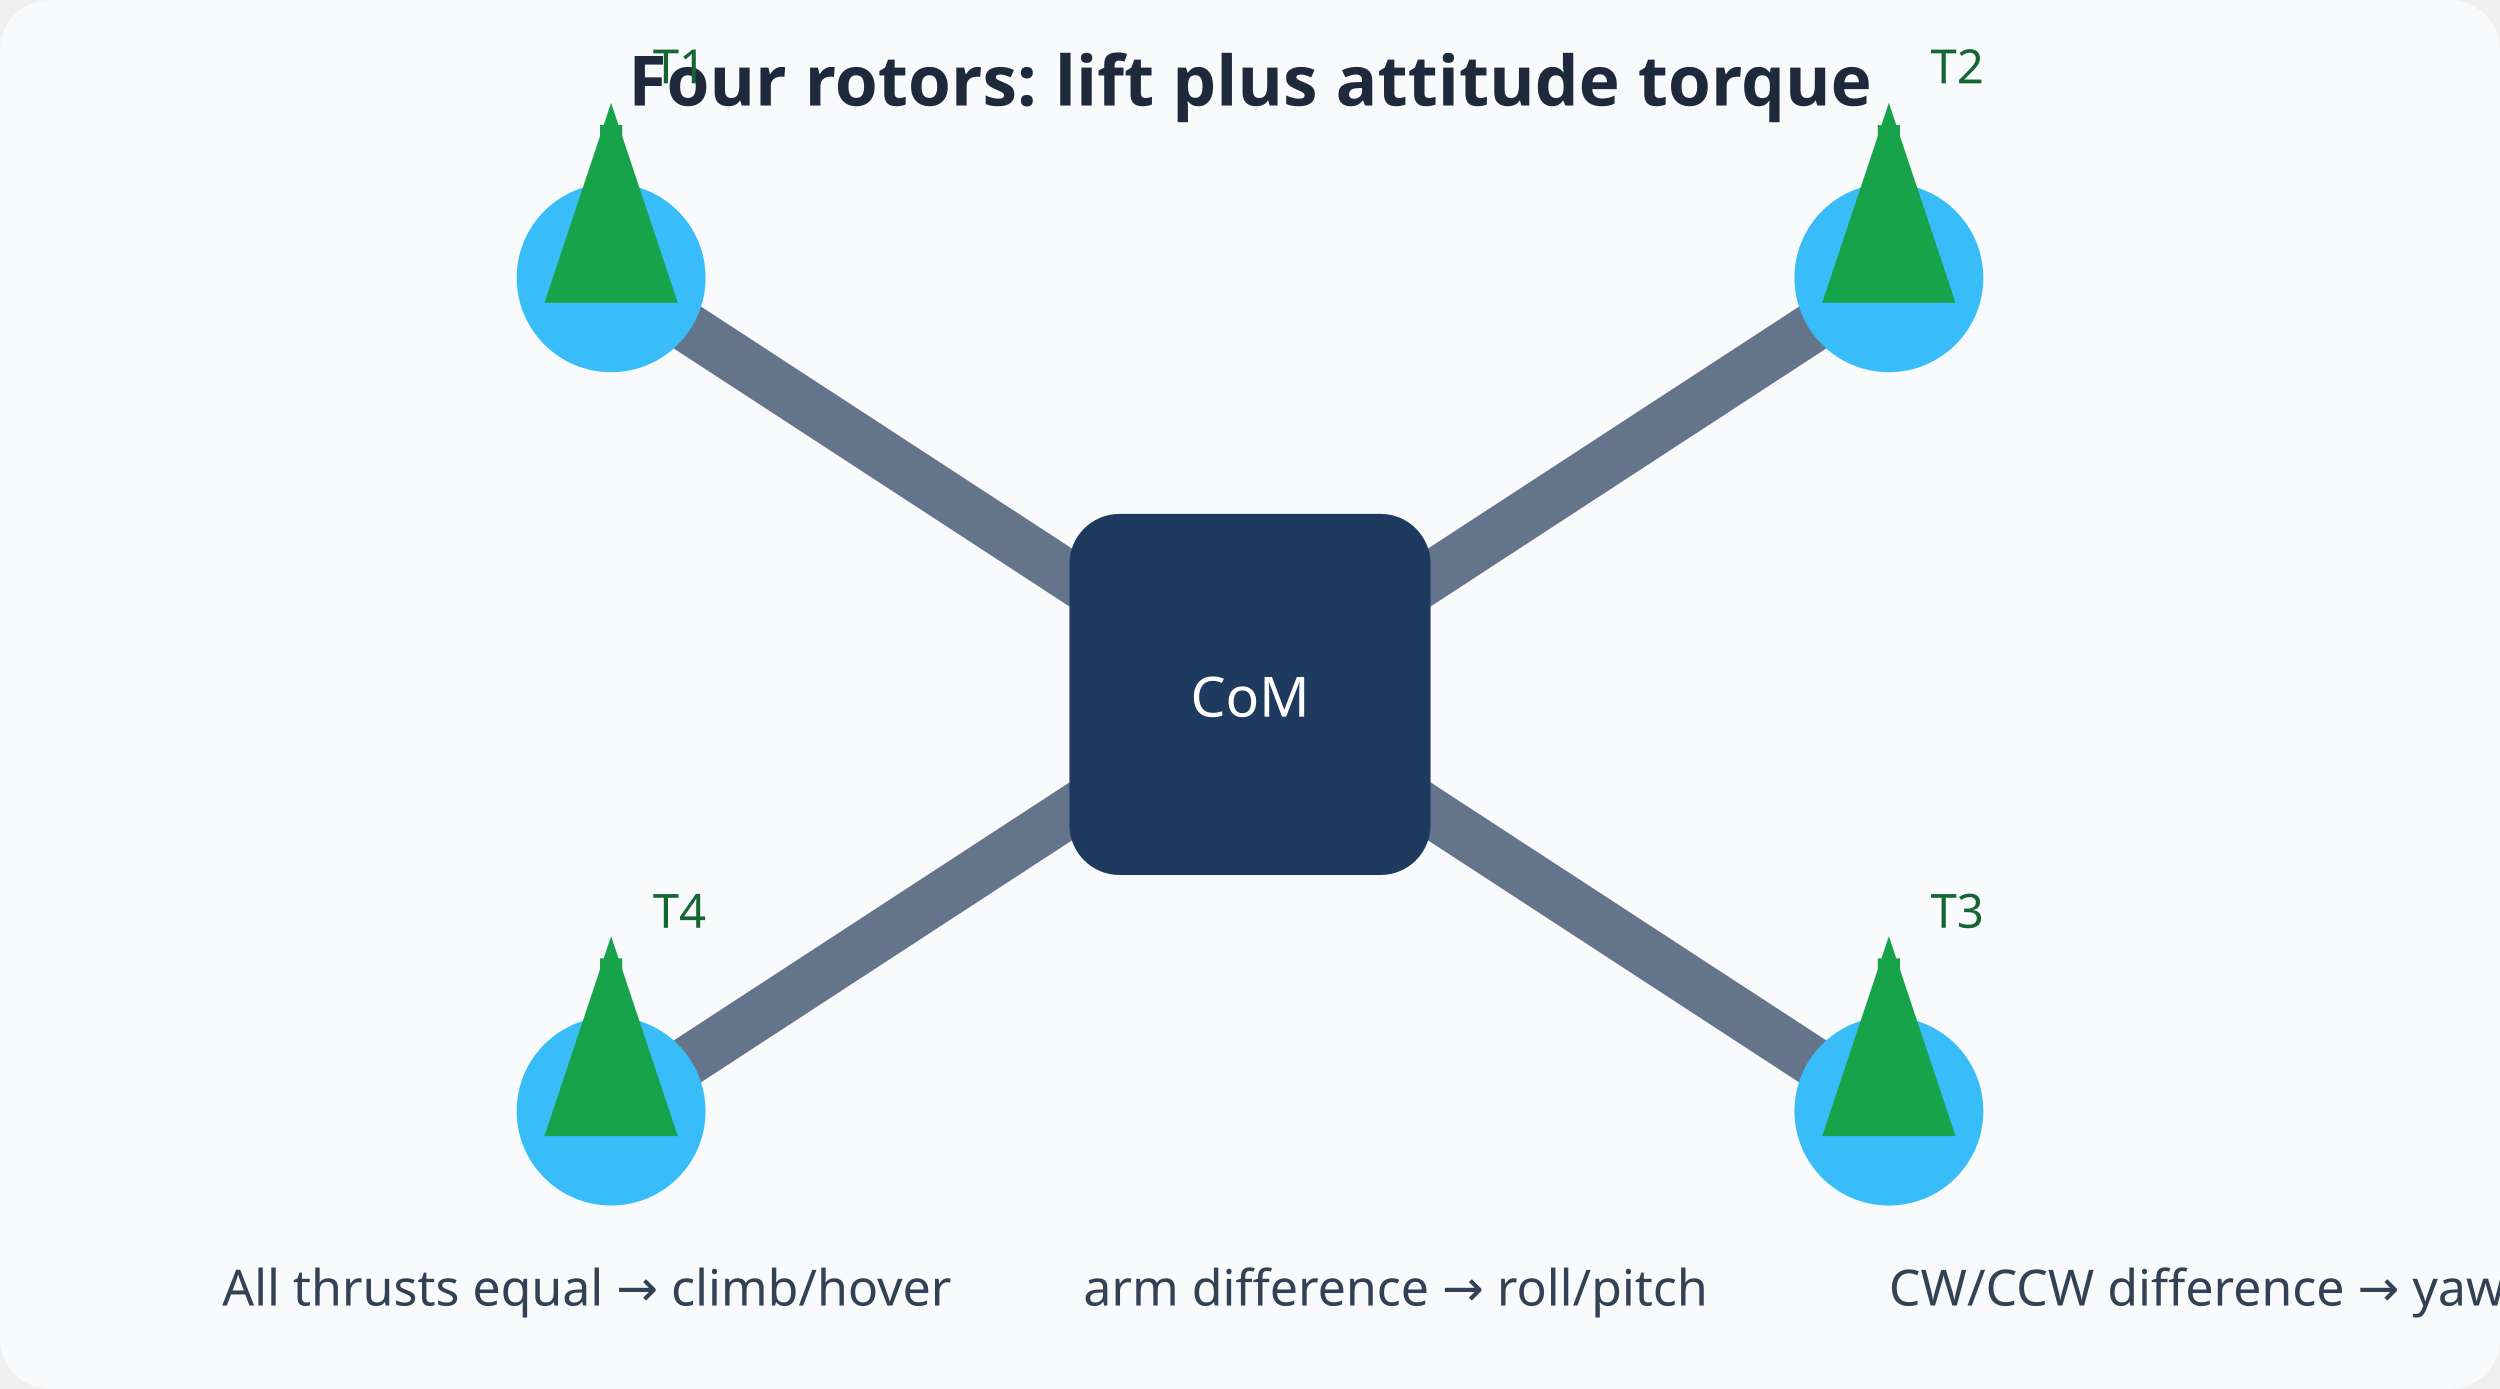
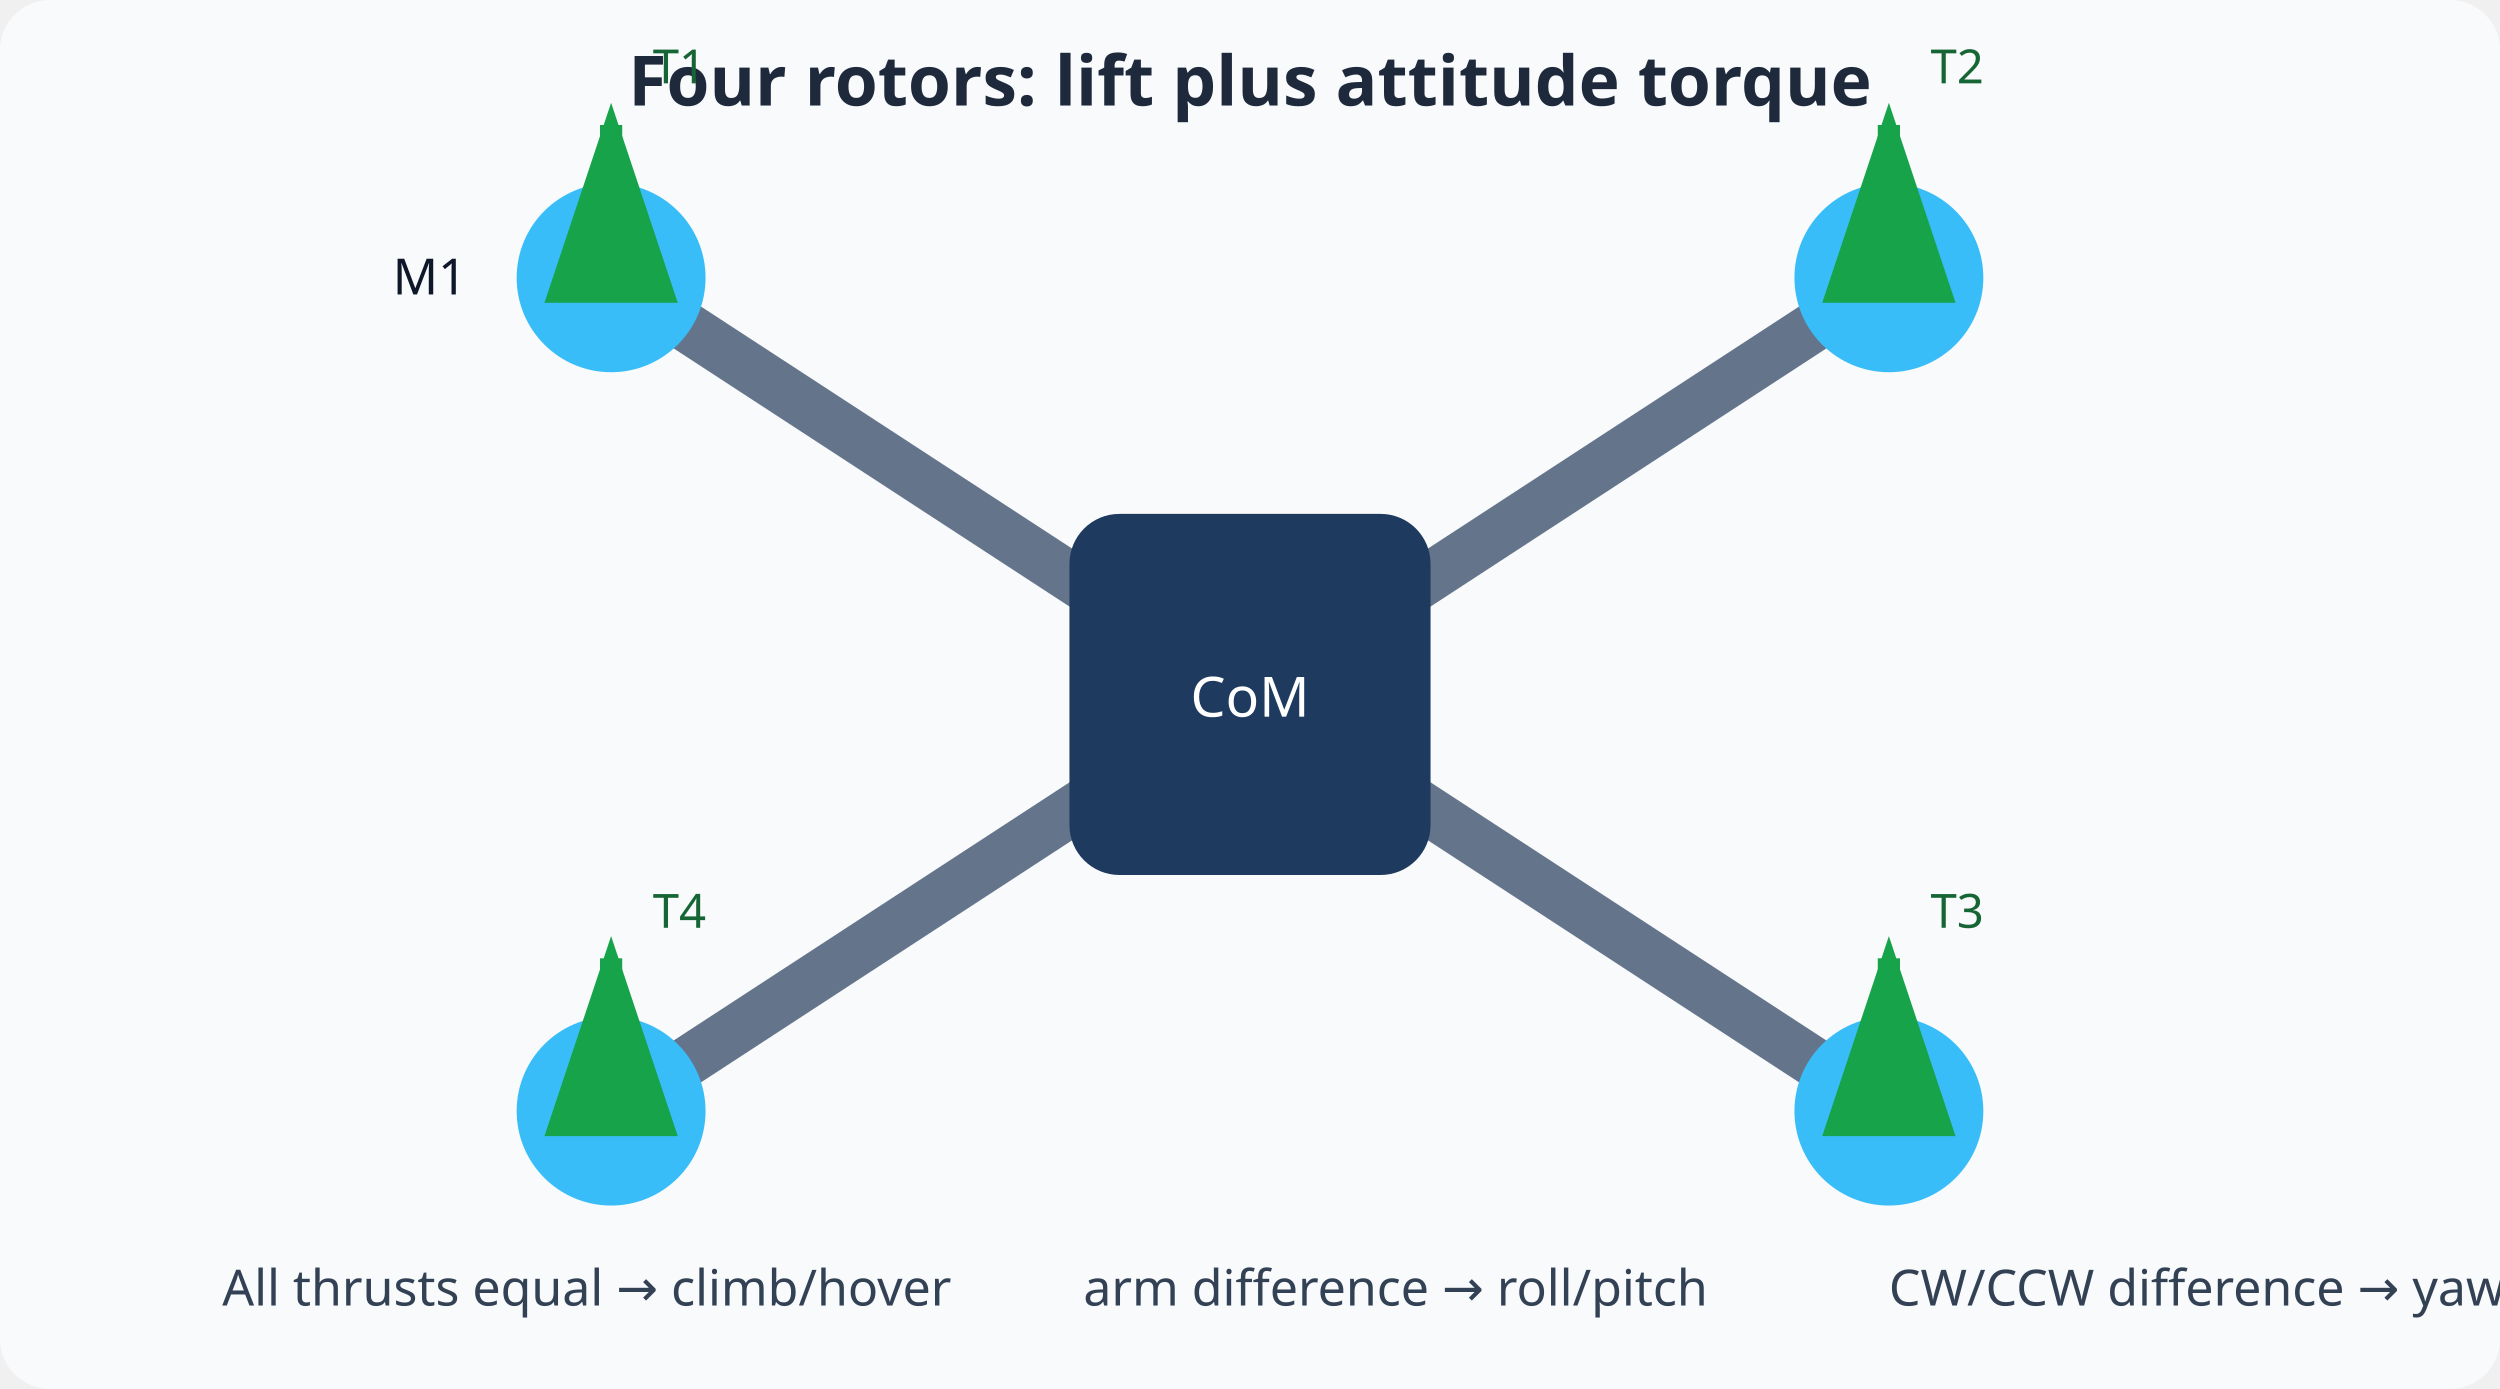
<svg xmlns="http://www.w3.org/2000/svg" viewBox="0 0 900 500" role="img" aria-labelledby="title desc">
  <defs>
    <marker id="up" markerWidth="10" markerHeight="10" refX="8" refY="3" orient="auto">
      <path d="M0,0 L9,3 L0,6 Z" fill="#16a34a" />
    </marker>
  </defs>
  <rect width="900" height="500" rx="18" fill="#f8fafc" />
  <text x="450" y="38" text-anchor="middle" font-family="sans-serif" font-size="25" font-weight="700" fill="#1e293b">Four rotors: lift plus attitude torque</text>
  <line x1="450" y1="250" x2="220" y2="100" stroke="#64748b" stroke-width="18" stroke-linecap="round" />
  <line x1="450" y1="250" x2="680" y2="100" stroke="#64748b" stroke-width="18" stroke-linecap="round" />
  <line x1="450" y1="250" x2="220" y2="400" stroke="#64748b" stroke-width="18" stroke-linecap="round" />
  <line x1="450" y1="250" x2="680" y2="400" stroke="#64748b" stroke-width="18" stroke-linecap="round" />
  <rect x="385" y="185" width="130" height="130" rx="18" fill="#1e3a5f" />
  <text x="450" y="258" text-anchor="middle" font-family="sans-serif" font-size="20" fill="white">CoM</text>
  <g font-family="sans-serif" font-size="18" text-anchor="middle">
    <circle cx="220" cy="100" r="34" fill="#38bdf8" />
-     <text x="220" y="106" fill="#0f172a">M1</text>
+     <text x="168" y="106" text-anchor="end" fill="#0f172a">M1</text>
    <circle cx="680" cy="100" r="34" fill="#38bdf8" />
    <text x="680" y="106" fill="#0f172a">M2</text>
    <circle cx="220" cy="400" r="34" fill="#38bdf8" />
    <text x="220" y="406" fill="#0f172a">M4</text>
    <circle cx="680" cy="400" r="34" fill="#38bdf8" />
    <text x="680" y="406" fill="#0f172a">M3</text>
  </g>
  <g stroke="#16a34a" stroke-width="8" marker-end="url(#up)">
    <line x1="220" y1="92" x2="220" y2="45" />
    <line x1="680" y1="92" x2="680" y2="45" />
    <line x1="220" y1="392" x2="220" y2="345" />
    <line x1="680" y1="392" x2="680" y2="345" />
  </g>
  <g font-family="sans-serif" font-size="17" fill="#166534">
    <text x="235" y="30">T1</text>
    <text x="695" y="30">T2</text>
    <text x="235" y="334">T4</text>
    <text x="695" y="334">T3</text>
  </g>
  <text x="80" y="470" font-family="sans-serif" font-size="18" fill="#334155">All thrusts equal → climb/hover</text>
  <text x="390" y="470" font-family="sans-serif" font-size="18" fill="#334155">arm difference → roll/pitch</text>
  <text x="680" y="470" font-family="sans-serif" font-size="18" fill="#334155">CW/CCW difference → yaw</text>
</svg>
